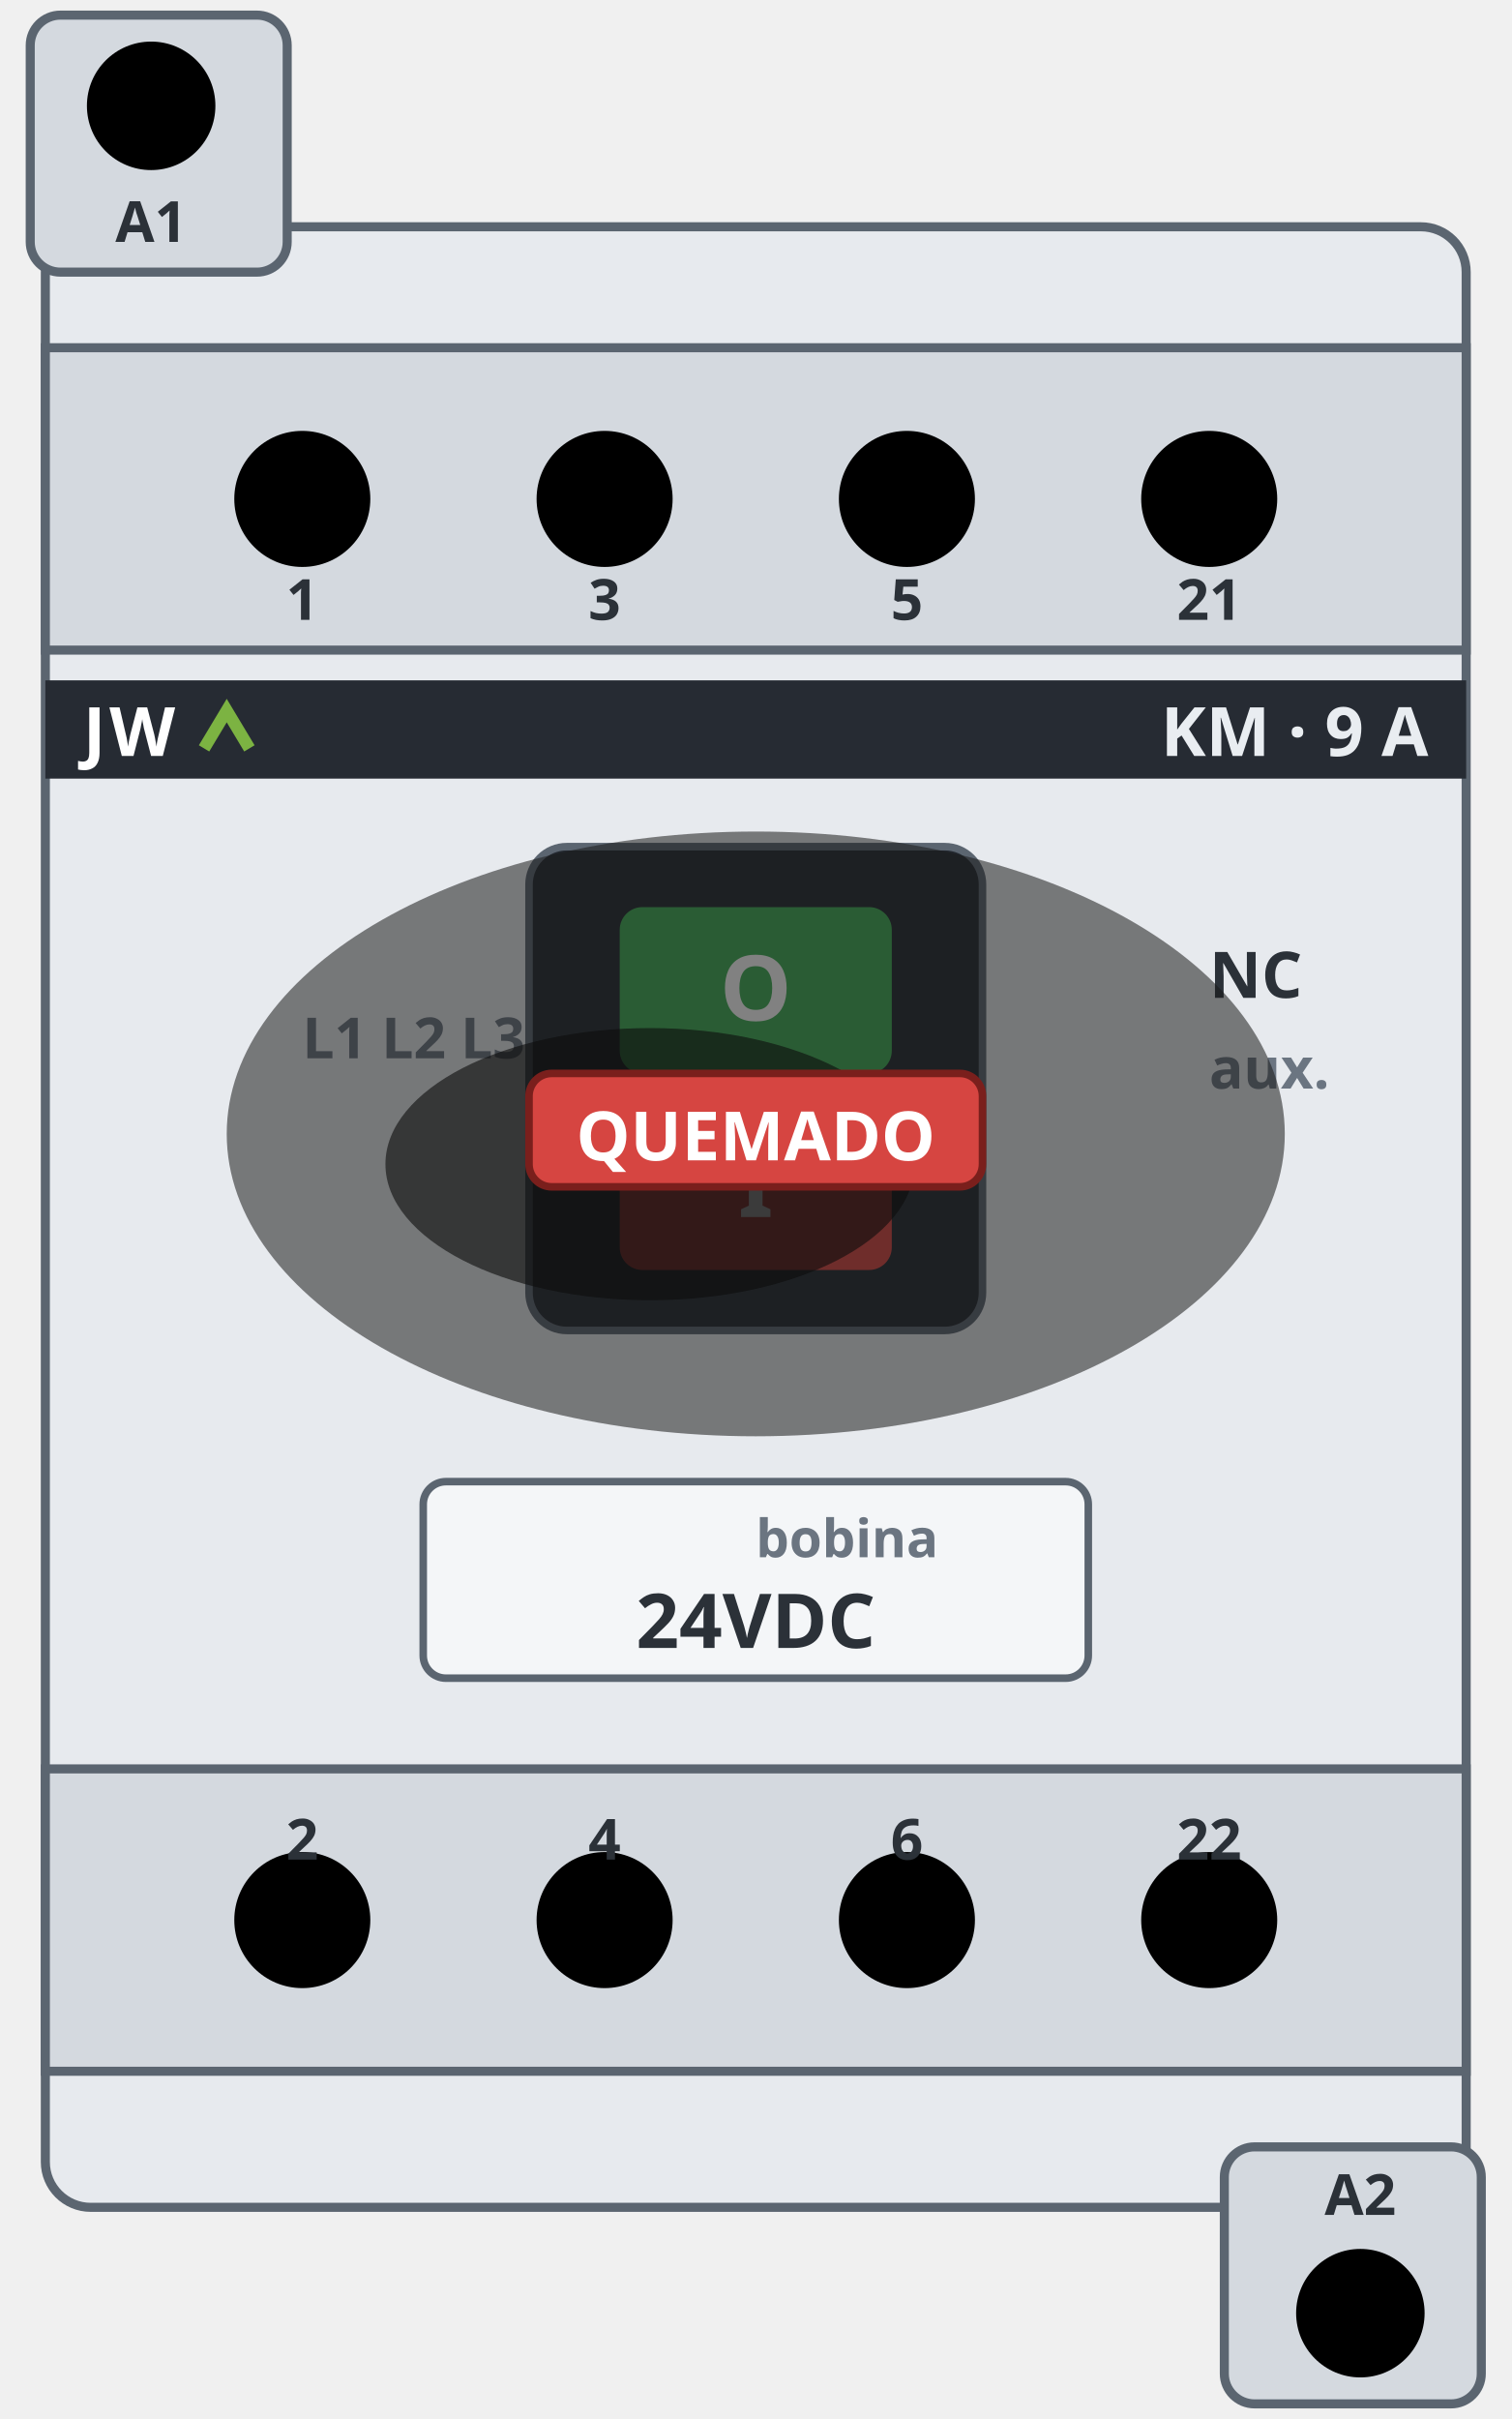
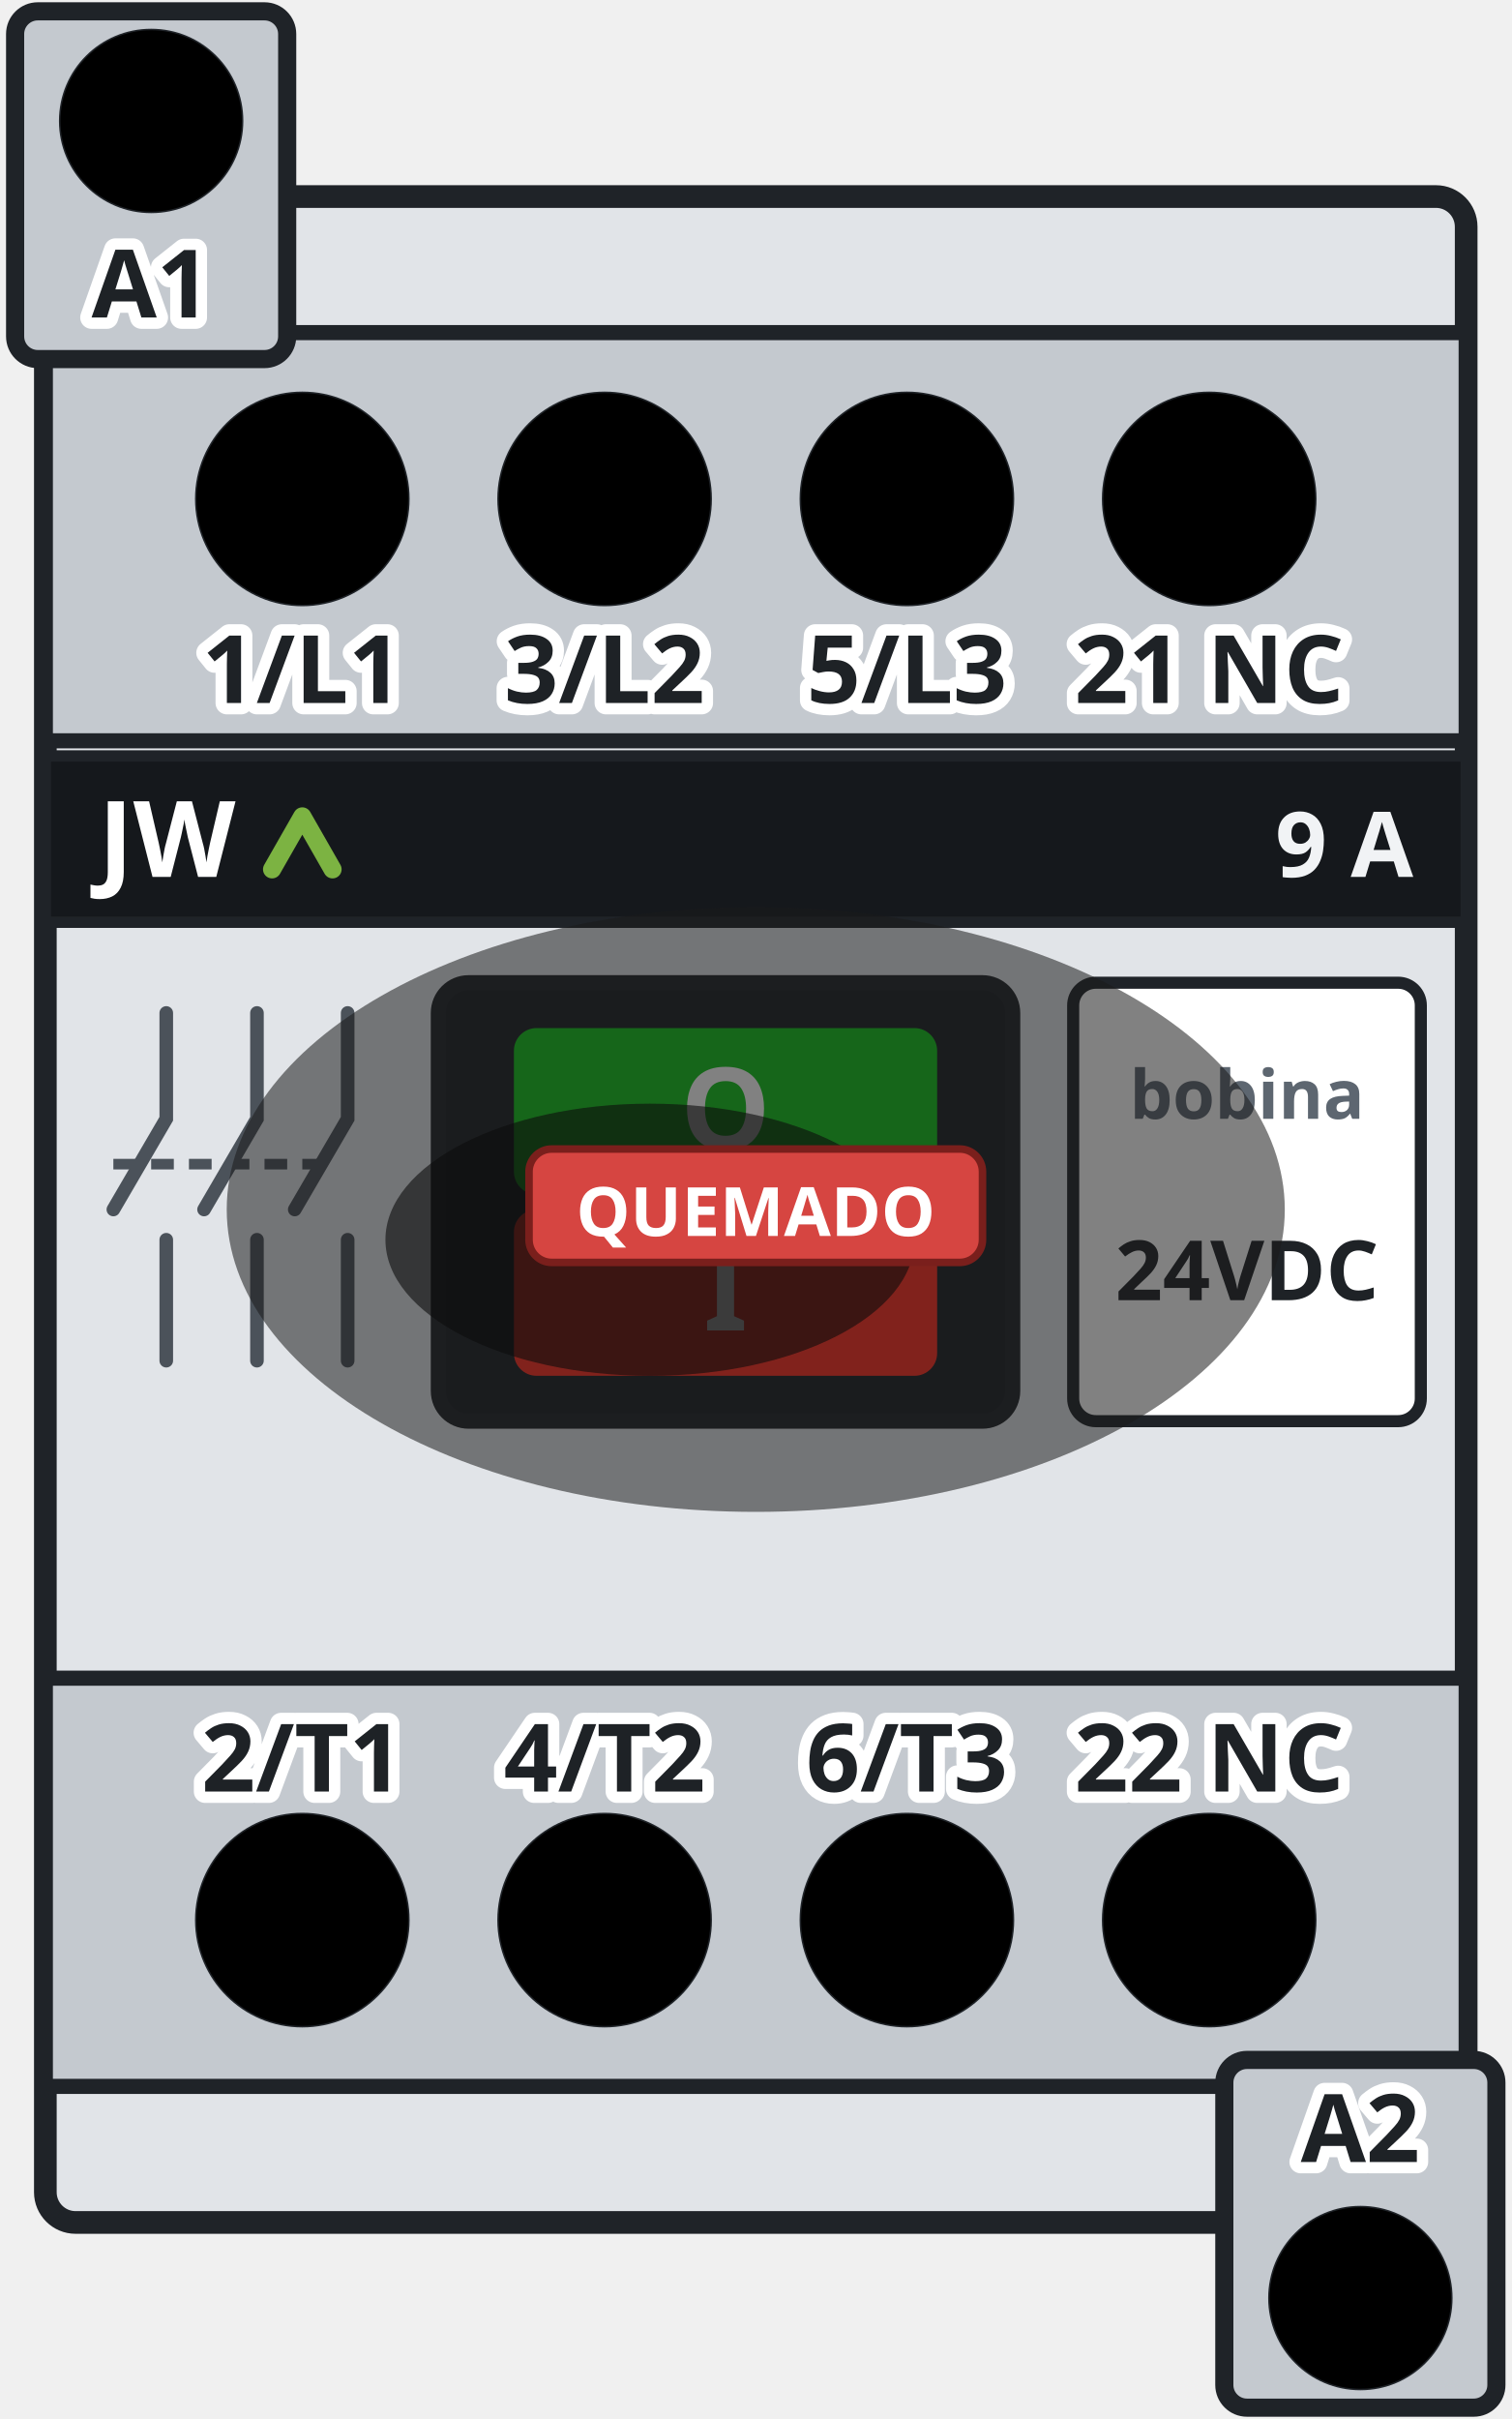
<svg xmlns="http://www.w3.org/2000/svg" viewBox="0 0 200 320" width="200" height="320" font-family="Segoe UI,Noto Sans,Arial,sans-serif">
-   <rect x="6" y="30" width="188" height="262" rx="6" fill="#e7eaee" stroke="#5b6570" stroke-width="1.2" />
-   <rect x="4" y="2" width="34" height="34" rx="4" fill="#d4d9df" stroke="#5b6570" stroke-width="1.2" />
-   <circle cx="20" cy="14" r="7.5" fill="#f4f6f8" stroke="#5b6570" stroke-width="1.2" />
-   <circle cx="20" cy="14" r="5.3" fill="none" stroke="#c9cfd6" stroke-width="1" />
-   <path d="M16.25 14h7.5 M20 10.25v7.5" fill="none" stroke="#39414b" stroke-width="1.8" stroke-linecap="round" />
-   <circle class="jw-term" data-term="A1" cx="20" cy="14" r="8.5" />
-   <text x="20" y="32" font-size="7.5" font-weight="700" fill="#2b3138" text-anchor="middle">A1</text>
-   <rect x="162" y="284" width="34" height="34" rx="4" fill="#d4d9df" stroke="#5b6570" stroke-width="1.2" />
-   <circle cx="180" cy="306" r="7.5" fill="#f4f6f8" stroke="#5b6570" stroke-width="1.2" />
-   <circle cx="180" cy="306" r="5.3" fill="none" stroke="#c9cfd6" stroke-width="1" />
-   <path d="M176.25 306h7.5 M180 302.25v7.5" fill="none" stroke="#39414b" stroke-width="1.8" stroke-linecap="round" />
-   <circle class="jw-term" data-term="A2" cx="180" cy="306" r="8.5" />
-   <text x="180" y="293" font-size="7.5" font-weight="700" fill="#2b3138" text-anchor="middle">A2</text>
-   <rect x="6" y="46" width="188" height="40" fill="#d4d9df" stroke="#5b6570" stroke-width="1.2" />
-   <rect x="6" y="234" width="188" height="40" fill="#d4d9df" stroke="#5b6570" stroke-width="1.2" />
-   <circle cx="40" cy="66" r="8" fill="#f4f6f8" stroke="#5b6570" stroke-width="1.2" />
-   <circle cx="40" cy="66" r="5.8" fill="none" stroke="#c9cfd6" stroke-width="1" />
-   <path d="M36.0 66h8 M40 62.0v8" fill="none" stroke="#39414b" stroke-width="1.8" stroke-linecap="round" />
-   <circle class="jw-term" data-term="1" cx="40" cy="66" r="9" />
-   <text x="40" y="82" font-size="7.5" font-weight="700" fill="#2b3138" text-anchor="middle">1</text>
-   <circle cx="80" cy="66" r="8" fill="#f4f6f8" stroke="#5b6570" stroke-width="1.2" />
-   <circle cx="80" cy="66" r="5.8" fill="none" stroke="#c9cfd6" stroke-width="1" />
-   <path d="M76.0 66h8 M80 62.0v8" fill="none" stroke="#39414b" stroke-width="1.8" stroke-linecap="round" />
-   <circle class="jw-term" data-term="3" cx="80" cy="66" r="9" />
-   <text x="80" y="82" font-size="7.5" font-weight="700" fill="#2b3138" text-anchor="middle">3</text>
-   <circle cx="120" cy="66" r="8" fill="#f4f6f8" stroke="#5b6570" stroke-width="1.2" />
-   <circle cx="120" cy="66" r="5.8" fill="none" stroke="#c9cfd6" stroke-width="1" />
-   <path d="M116.0 66h8 M120 62.0v8" fill="none" stroke="#39414b" stroke-width="1.8" stroke-linecap="round" />
-   <circle class="jw-term" data-term="5" cx="120" cy="66" r="9" />
-   <text x="120" y="82" font-size="7.5" font-weight="700" fill="#2b3138" text-anchor="middle">5</text>
-   <circle cx="160" cy="66" r="8" fill="#f4f6f8" stroke="#5b6570" stroke-width="1.2" />
-   <circle cx="160" cy="66" r="5.8" fill="none" stroke="#c9cfd6" stroke-width="1" />
-   <path d="M156.0 66h8 M160 62.0v8" fill="none" stroke="#39414b" stroke-width="1.8" stroke-linecap="round" />
-   <circle class="jw-term" data-term="21" cx="160" cy="66" r="9" />
-   <text x="160" y="82" font-size="7.5" font-weight="700" fill="#2b3138" text-anchor="middle">21</text>
-   <circle cx="40" cy="254" r="8" fill="#f4f6f8" stroke="#5b6570" stroke-width="1.2" />
-   <circle cx="40" cy="254" r="5.8" fill="none" stroke="#c9cfd6" stroke-width="1" />
-   <path d="M36.0 254h8 M40 250.0v8" fill="none" stroke="#39414b" stroke-width="1.8" stroke-linecap="round" />
-   <circle class="jw-term" data-term="2" cx="40" cy="254" r="9" />
-   <text x="40" y="246" font-size="7.5" font-weight="700" fill="#2b3138" text-anchor="middle">2</text>
-   <circle cx="80" cy="254" r="8" fill="#f4f6f8" stroke="#5b6570" stroke-width="1.2" />
-   <circle cx="80" cy="254" r="5.8" fill="none" stroke="#c9cfd6" stroke-width="1" />
-   <path d="M76.0 254h8 M80 250.0v8" fill="none" stroke="#39414b" stroke-width="1.8" stroke-linecap="round" />
-   <circle class="jw-term" data-term="4" cx="80" cy="254" r="9" />
-   <text x="80" y="246" font-size="7.5" font-weight="700" fill="#2b3138" text-anchor="middle">4</text>
-   <circle cx="120" cy="254" r="8" fill="#f4f6f8" stroke="#5b6570" stroke-width="1.2" />
-   <circle cx="120" cy="254" r="5.8" fill="none" stroke="#c9cfd6" stroke-width="1" />
-   <path d="M116.0 254h8 M120 250.0v8" fill="none" stroke="#39414b" stroke-width="1.8" stroke-linecap="round" />
-   <circle class="jw-term" data-term="6" cx="120" cy="254" r="9" />
-   <text x="120" y="246" font-size="7.5" font-weight="700" fill="#2b3138" text-anchor="middle">6</text>
-   <circle cx="160" cy="254" r="8" fill="#f4f6f8" stroke="#5b6570" stroke-width="1.2" />
-   <circle cx="160" cy="254" r="5.8" fill="none" stroke="#c9cfd6" stroke-width="1" />
-   <path d="M156.0 254h8 M160 250.0v8" fill="none" stroke="#39414b" stroke-width="1.8" stroke-linecap="round" />
-   <circle class="jw-term" data-term="22" cx="160" cy="254" r="9" />
-   <text x="160" y="246" font-size="7.5" font-weight="700" fill="#2b3138" text-anchor="middle">22</text>
-   <rect x="6" y="90" width="188" height="13" fill="#262b33" />
-   <text x="11" y="100" font-size="9" font-weight="800" fill="#fff" text-anchor="start" letter-spacing=".5">JW</text>
-   <path d="M27 99 l3 -5 l3 5" fill="none" stroke="#7cb342" stroke-width="1.6" />
-   <text x="189" y="100" font-size="9" font-weight="700" fill="#e9edf1" text-anchor="end">KM · 9 A</text>
-   <rect x="70" y="112" width="60" height="64" rx="5" fill="#22272e" stroke="#5b6570" stroke-width="1" />
+   <rect x="6" y="26" width="188" height="268" rx="4" fill="#e1e4e8" stroke="#1f2328" stroke-width="3" />
+   <rect x="6" y="44" width="188" height="54" fill="#c4c9cf" stroke="#1f2328" stroke-width="2" />
+   <rect x="6" y="222" width="188" height="54" fill="#c4c9cf" stroke="#1f2328" stroke-width="2" />
+   <circle cx="40" cy="66" r="13" fill="#fbfbfc" stroke="#1f2328" stroke-width="2.4" />
+   <circle cx="40" cy="66" r="9.8" fill="none" stroke="#a3aab2" stroke-width="1.2" />
+   <path d="M32.9 66h14.3 M40 58.9v14.3" fill="none" stroke="#2a2e33" stroke-width="3.4" stroke-linecap="round" />
+   <circle class="jw-term" data-term="1" cx="40" cy="66" r="14" />
+   <text x="40" y="93" font-size="12.5" font-weight="800" fill="#1e2226" text-anchor="middle" stroke="#ffffff" stroke-width="3" paint-order="stroke" stroke-linejoin="round">1/L1</text>
+   <circle cx="80" cy="66" r="13" fill="#fbfbfc" stroke="#1f2328" stroke-width="2.4" />
+   <circle cx="80" cy="66" r="9.8" fill="none" stroke="#a3aab2" stroke-width="1.2" />
+   <path d="M72.8 66h14.3 M80 58.9v14.3" fill="none" stroke="#2a2e33" stroke-width="3.4" stroke-linecap="round" />
+   <circle class="jw-term" data-term="3" cx="80" cy="66" r="14" />
+   <text x="80" y="93" font-size="12.5" font-weight="800" fill="#1e2226" text-anchor="middle" stroke="#ffffff" stroke-width="3" paint-order="stroke" stroke-linejoin="round">3/L2</text>
+   <circle cx="120" cy="66" r="13" fill="#fbfbfc" stroke="#1f2328" stroke-width="2.4" />
+   <circle cx="120" cy="66" r="9.8" fill="none" stroke="#a3aab2" stroke-width="1.2" />
+   <path d="M112.8 66h14.3 M120 58.9v14.3" fill="none" stroke="#2a2e33" stroke-width="3.4" stroke-linecap="round" />
+   <circle class="jw-term" data-term="5" cx="120" cy="66" r="14" />
+   <text x="120" y="93" font-size="12.5" font-weight="800" fill="#1e2226" text-anchor="middle" stroke="#ffffff" stroke-width="3" paint-order="stroke" stroke-linejoin="round">5/L3</text>
+   <circle cx="160" cy="66" r="13" fill="#fbfbfc" stroke="#1f2328" stroke-width="2.4" />
+   <circle cx="160" cy="66" r="9.8" fill="none" stroke="#a3aab2" stroke-width="1.2" />
+   <path d="M152.8 66h14.3 M160 58.9v14.3" fill="none" stroke="#2a2e33" stroke-width="3.4" stroke-linecap="round" />
+   <circle class="jw-term" data-term="21" cx="160" cy="66" r="14" />
+   <text x="160" y="93" font-size="12.5" font-weight="800" fill="#1e2226" text-anchor="middle" stroke="#ffffff" stroke-width="3" paint-order="stroke" stroke-linejoin="round">21 NC</text>
+   <circle cx="40" cy="254" r="13" fill="#fbfbfc" stroke="#1f2328" stroke-width="2.4" />
+   <circle cx="40" cy="254" r="9.8" fill="none" stroke="#a3aab2" stroke-width="1.2" />
+   <path d="M32.9 254h14.3 M40 246.8v14.3" fill="none" stroke="#2a2e33" stroke-width="3.4" stroke-linecap="round" />
+   <circle class="jw-term" data-term="2" cx="40" cy="254" r="14" data-side="b" />
+   <text x="40" y="237" font-size="12.5" font-weight="800" fill="#1e2226" text-anchor="middle" stroke="#ffffff" stroke-width="3" paint-order="stroke" stroke-linejoin="round">2/T1</text>
+   <circle cx="80" cy="254" r="13" fill="#fbfbfc" stroke="#1f2328" stroke-width="2.4" />
+   <circle cx="80" cy="254" r="9.8" fill="none" stroke="#a3aab2" stroke-width="1.2" />
+   <path d="M72.8 254h14.3 M80 246.8v14.3" fill="none" stroke="#2a2e33" stroke-width="3.4" stroke-linecap="round" />
+   <circle class="jw-term" data-term="4" cx="80" cy="254" r="14" data-side="b" />
+   <text x="80" y="237" font-size="12.5" font-weight="800" fill="#1e2226" text-anchor="middle" stroke="#ffffff" stroke-width="3" paint-order="stroke" stroke-linejoin="round">4/T2</text>
+   <circle cx="120" cy="254" r="13" fill="#fbfbfc" stroke="#1f2328" stroke-width="2.4" />
+   <circle cx="120" cy="254" r="9.8" fill="none" stroke="#a3aab2" stroke-width="1.2" />
+   <path d="M112.8 254h14.3 M120 246.8v14.3" fill="none" stroke="#2a2e33" stroke-width="3.4" stroke-linecap="round" />
+   <circle class="jw-term" data-term="6" cx="120" cy="254" r="14" data-side="b" />
+   <text x="120" y="237" font-size="12.5" font-weight="800" fill="#1e2226" text-anchor="middle" stroke="#ffffff" stroke-width="3" paint-order="stroke" stroke-linejoin="round">6/T3</text>
+   <circle cx="160" cy="254" r="13" fill="#fbfbfc" stroke="#1f2328" stroke-width="2.4" />
+   <circle cx="160" cy="254" r="9.8" fill="none" stroke="#a3aab2" stroke-width="1.2" />
+   <path d="M152.8 254h14.3 M160 246.8v14.3" fill="none" stroke="#2a2e33" stroke-width="3.4" stroke-linecap="round" />
+   <circle class="jw-term" data-term="22" cx="160" cy="254" r="14" data-side="b" />
+   <text x="160" y="237" font-size="12.5" font-weight="800" fill="#1e2226" text-anchor="middle" stroke="#ffffff" stroke-width="3" paint-order="stroke" stroke-linejoin="round">22 NC</text>
+   <rect x="2" y="1.5" width="36" height="46" rx="3" fill="#c4c9cf" stroke="#1f2328" stroke-width="2.4" />
+   <circle cx="20" cy="16" r="11" fill="#fbfbfc" stroke="#1f2328" stroke-width="2.4" />
+   <circle cx="20" cy="16" r="7.8" fill="none" stroke="#a3aab2" stroke-width="1.2" />
+   <path d="M13.9 16h12.1 M20 9.9v12.1" fill="none" stroke="#2a2e33" stroke-width="3.4" stroke-linecap="round" />
+   <circle class="jw-term" data-term="A1" cx="20" cy="16" r="12" />
+   <text x="20" y="42" font-size="12.5" font-weight="800" fill="#1e2226" text-anchor="middle" stroke="#ffffff" stroke-width="3" paint-order="stroke" stroke-linejoin="round">A1</text>
+   <rect x="162" y="272.5" width="36" height="46" rx="3" fill="#c4c9cf" stroke="#1f2328" stroke-width="2.4" />
+   <circle cx="180" cy="304" r="11" fill="#fbfbfc" stroke="#1f2328" stroke-width="2.4" />
+   <circle cx="180" cy="304" r="7.8" fill="none" stroke="#a3aab2" stroke-width="1.2" />
+   <path d="M173.9 304h12.1 M180 297.9v12.1" fill="none" stroke="#2a2e33" stroke-width="3.4" stroke-linecap="round" />
+   <circle class="jw-term" data-term="A2" cx="180" cy="304" r="12" data-side="b" />
+   <text x="180" y="286" font-size="12.5" font-weight="800" fill="#1e2226" text-anchor="middle" stroke="#ffffff" stroke-width="3" paint-order="stroke" stroke-linejoin="round">A2</text>
+   <rect x="6" y="100" width="188" height="22" fill="#15181c" stroke="#1f2328" stroke-width="1.5" />
+   <text x="13" y="116" font-size="14" font-weight="900" fill="#fff" text-anchor="start">JW</text>
+   <path d="M36 115 l4 -7 l4 7" fill="none" stroke="#7cb342" stroke-width="2.4" stroke-linecap="round" stroke-linejoin="round" />
+   <text x="187" y="116" font-size="12" font-weight="800" fill="#f1f3f5" text-anchor="end">9 A</text>
+   <path d="M22 134 V148 L15 160 M22 164 V180 M34 134 V148 L27 160 M34 164 V180 M46 134 V148 L39 160 M46 164 V180 " fill="none" stroke="#4b525a" stroke-width="1.8" stroke-linecap="round" />
+   <path d="M15 154 H44" fill="none" stroke="#4b525a" stroke-width="1.4" stroke-dasharray="3 2" />
+   <rect x="58" y="130" width="76" height="58" rx="4" fill="#1b1f24" stroke="#1f2328" stroke-width="2" />
  <g data-show="!out.closed">
-     <rect x="82" y="120" width="36" height="22" rx="3" fill="#3fae54" stroke="none" stroke-width="0" />
-     <text x="100" y="135" font-size="12" font-weight="700" fill="#fff" text-anchor="middle">O</text>
+     <rect x="68" y="136" width="56" height="22" rx="3" fill="#12c41a" stroke="none" stroke-width="0" />
+     <text x="96" y="152" font-size="15" font-weight="900" fill="#fff" text-anchor="middle">O</text>
  </g>
  <g data-show="out.closed">
-     <rect x="82" y="146" width="36" height="22" rx="3" fill="#d64541" stroke="none" stroke-width="0" />
-     <text x="100" y="161" font-size="12" font-weight="700" fill="#fff" text-anchor="middle">I</text>
+     <rect x="68" y="160" width="56" height="22" rx="3" fill="#ff2d20" stroke="none" stroke-width="0" />
+     <text x="96" y="176" font-size="15" font-weight="900" fill="#fff" text-anchor="middle">I</text>
  </g>
-   <text x="40" y="140" font-size="7.5" font-weight="700" fill="#6b7581" text-anchor="600">L1 L2 L3</text>
-   <text x="160" y="132" font-size="8.5" font-weight="700" fill="#2b3138" text-anchor="800">NC</text>
-   <text x="160" y="144" font-size="7.5" font-weight="700" fill="#6b7581" text-anchor="600">aux.</text>
-   <rect x="56" y="196" width="88" height="26" rx="3" fill="#f4f6f8" stroke="#5b6570" stroke-width="1" />
-   <text x="100" y="206" font-size="7" font-weight="700" fill="#6b7581" text-anchor="600">bobina</text>
-   <text x="100" y="218" font-size="10" font-weight="800" fill="#2b3138" text-anchor="middle" data-text="param.coil">24VDC</text>
+   <rect x="142" y="130" width="46" height="58" rx="3" fill="#ffffff" stroke="#1f2328" stroke-width="1.6" />
+   <text x="165" y="148" font-size="9" font-weight="700" fill="#5d6670" text-anchor="middle">bobina</text>
+   <text x="165" y="172" font-size="11" font-weight="900" fill="#1e2226" text-anchor="middle" data-text="param.coil">24VDC</text>
  <g data-show="damaged">
-     <ellipse cx="100" cy="150" rx="70" ry="40" fill="#1a1a1a" opacity=".55" />
-     <ellipse cx="86.0" cy="154.0" rx="35.0" ry="18.0" fill="#0b0b0b" opacity=".6" />
-     <rect x="70" y="142" width="60" height="15" rx="3" fill="#d64541" stroke="#7a1f1c" stroke-width="1" />
-     <text x="100" y="153.5" font-size="9" font-weight="800" fill="#fff" text-anchor="middle">QUEMADO</text>
+     <ellipse cx="100" cy="160" rx="70" ry="40" fill="#1a1a1a" opacity=".55" />
+     <ellipse cx="86.0" cy="164.0" rx="35.0" ry="18.0" fill="#0b0b0b" opacity=".6" />
+     <rect x="70" y="152" width="60" height="15" rx="3" fill="#d64541" stroke="#7a1f1c" stroke-width="1" />
+     <text x="100" y="163.5" font-size="9" font-weight="800" fill="#fff" text-anchor="middle">QUEMADO</text>
  </g>
</svg>
